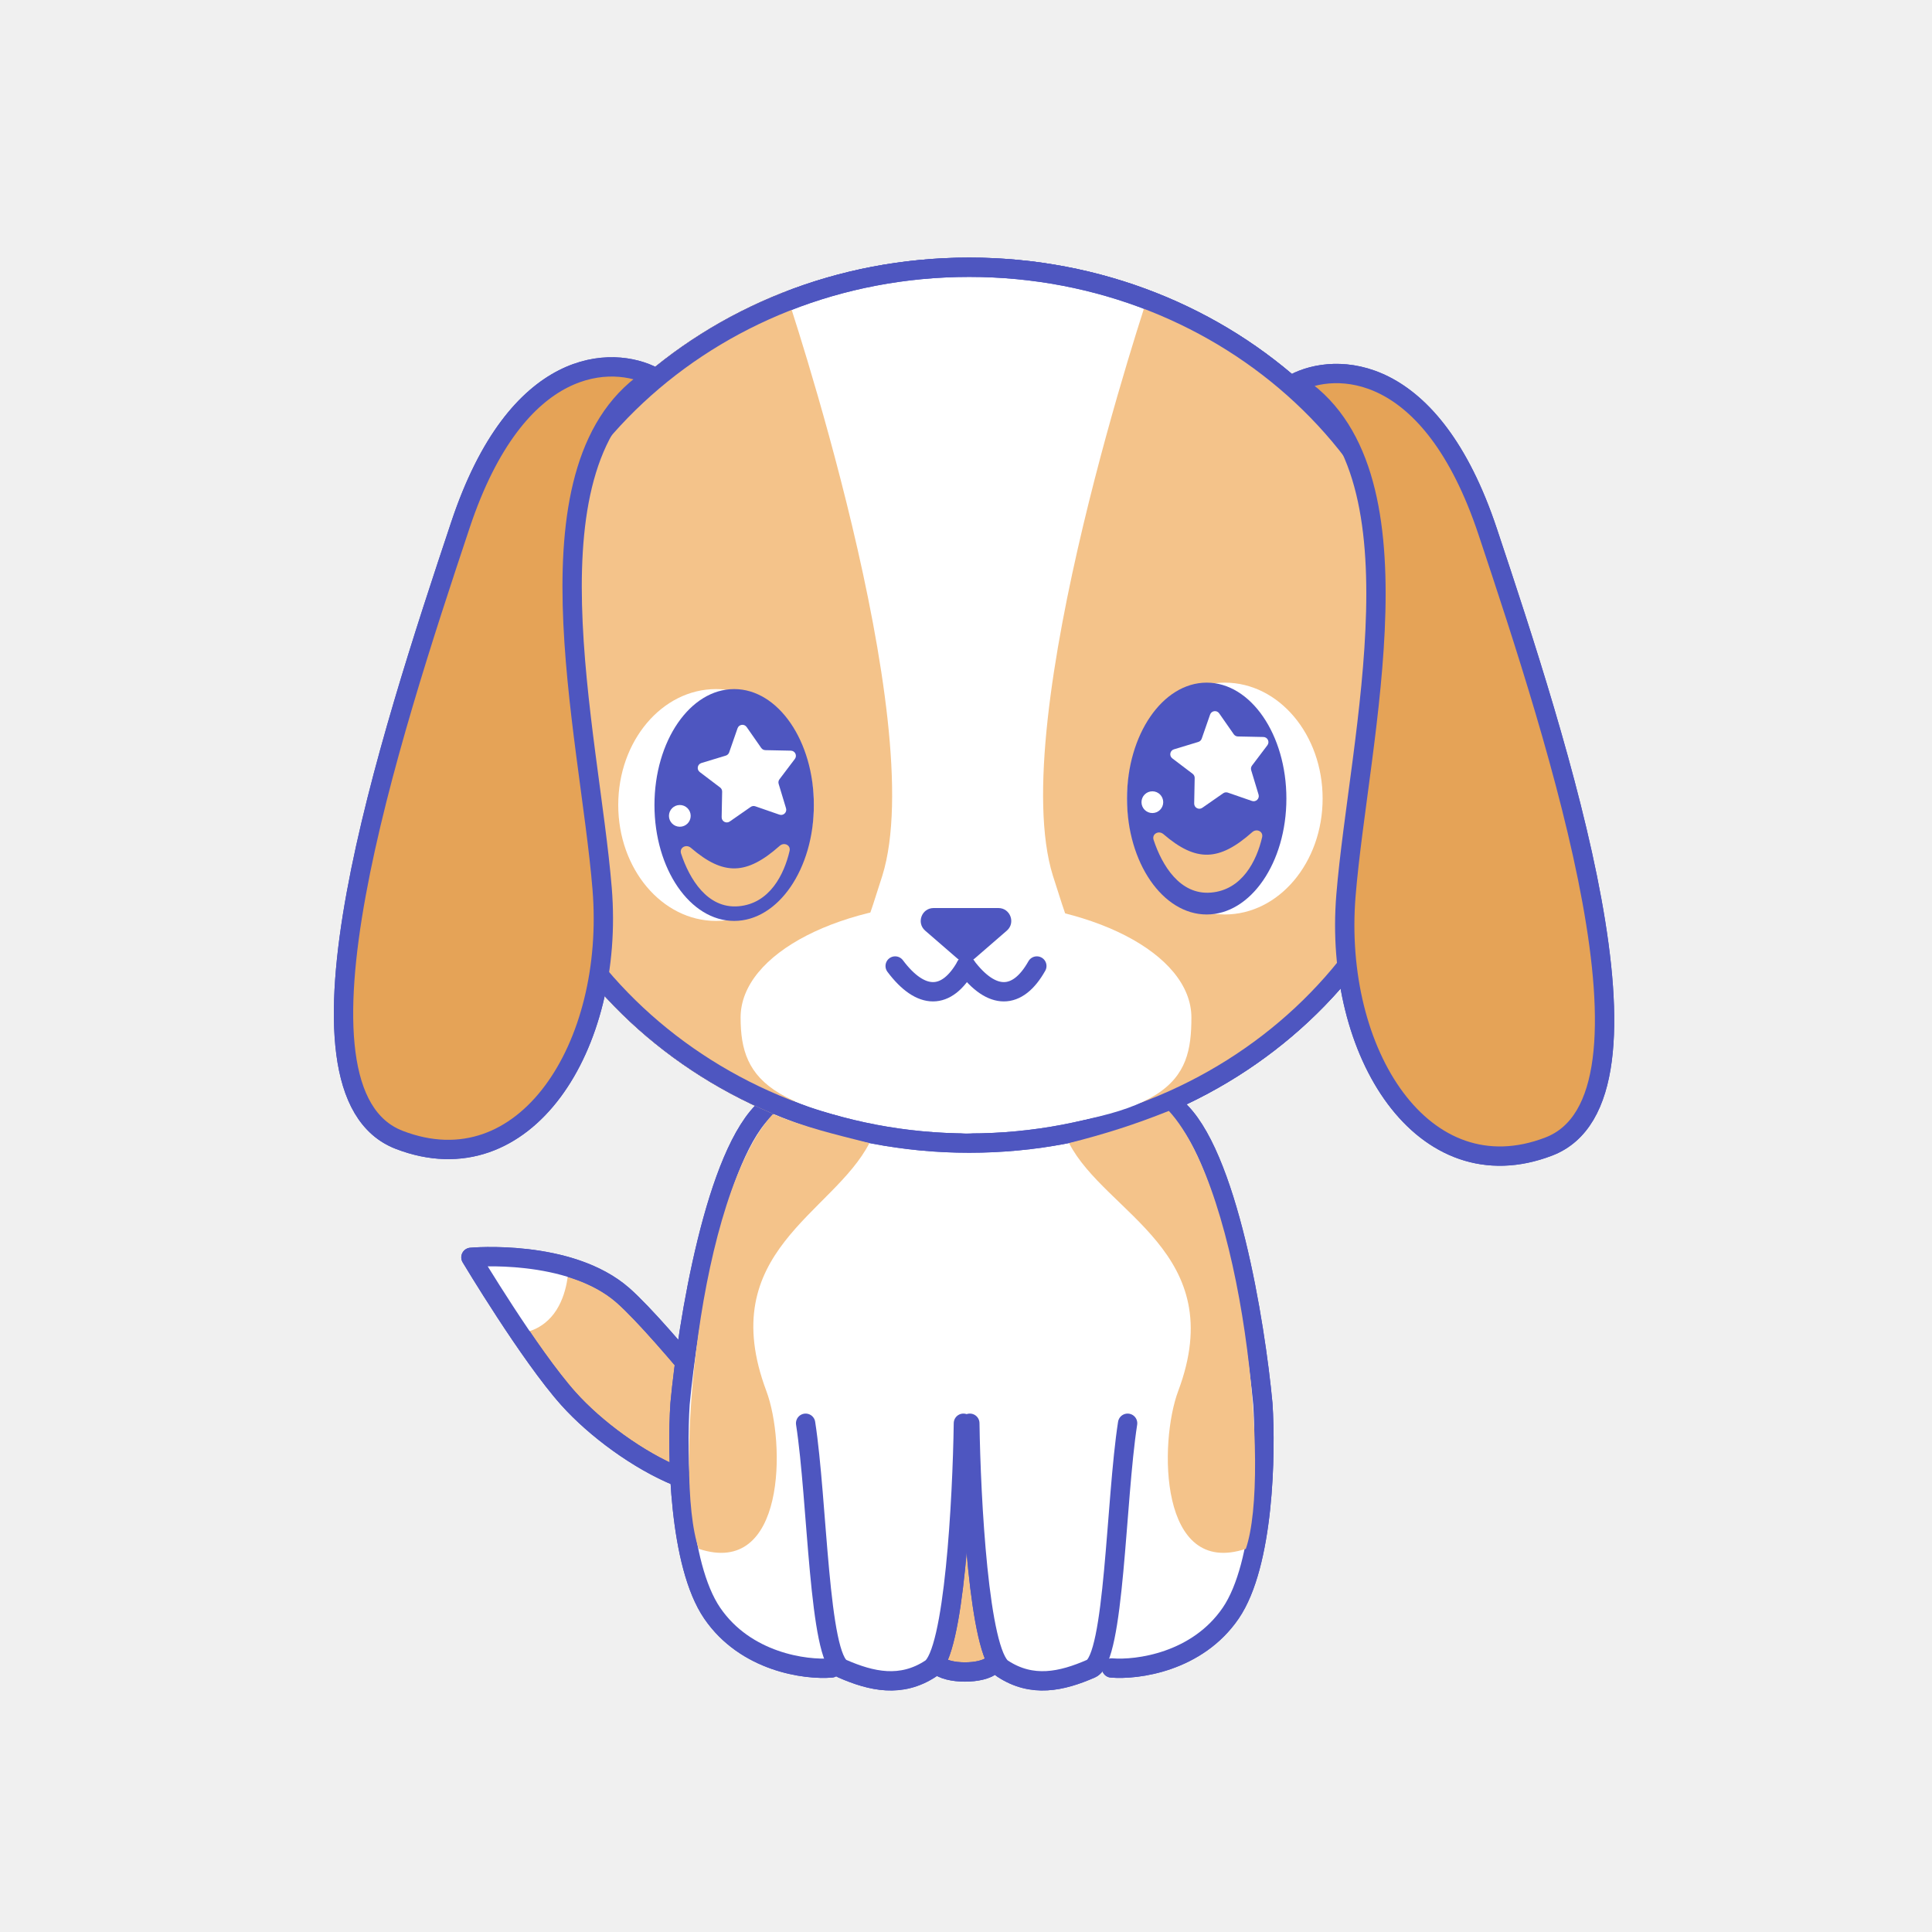
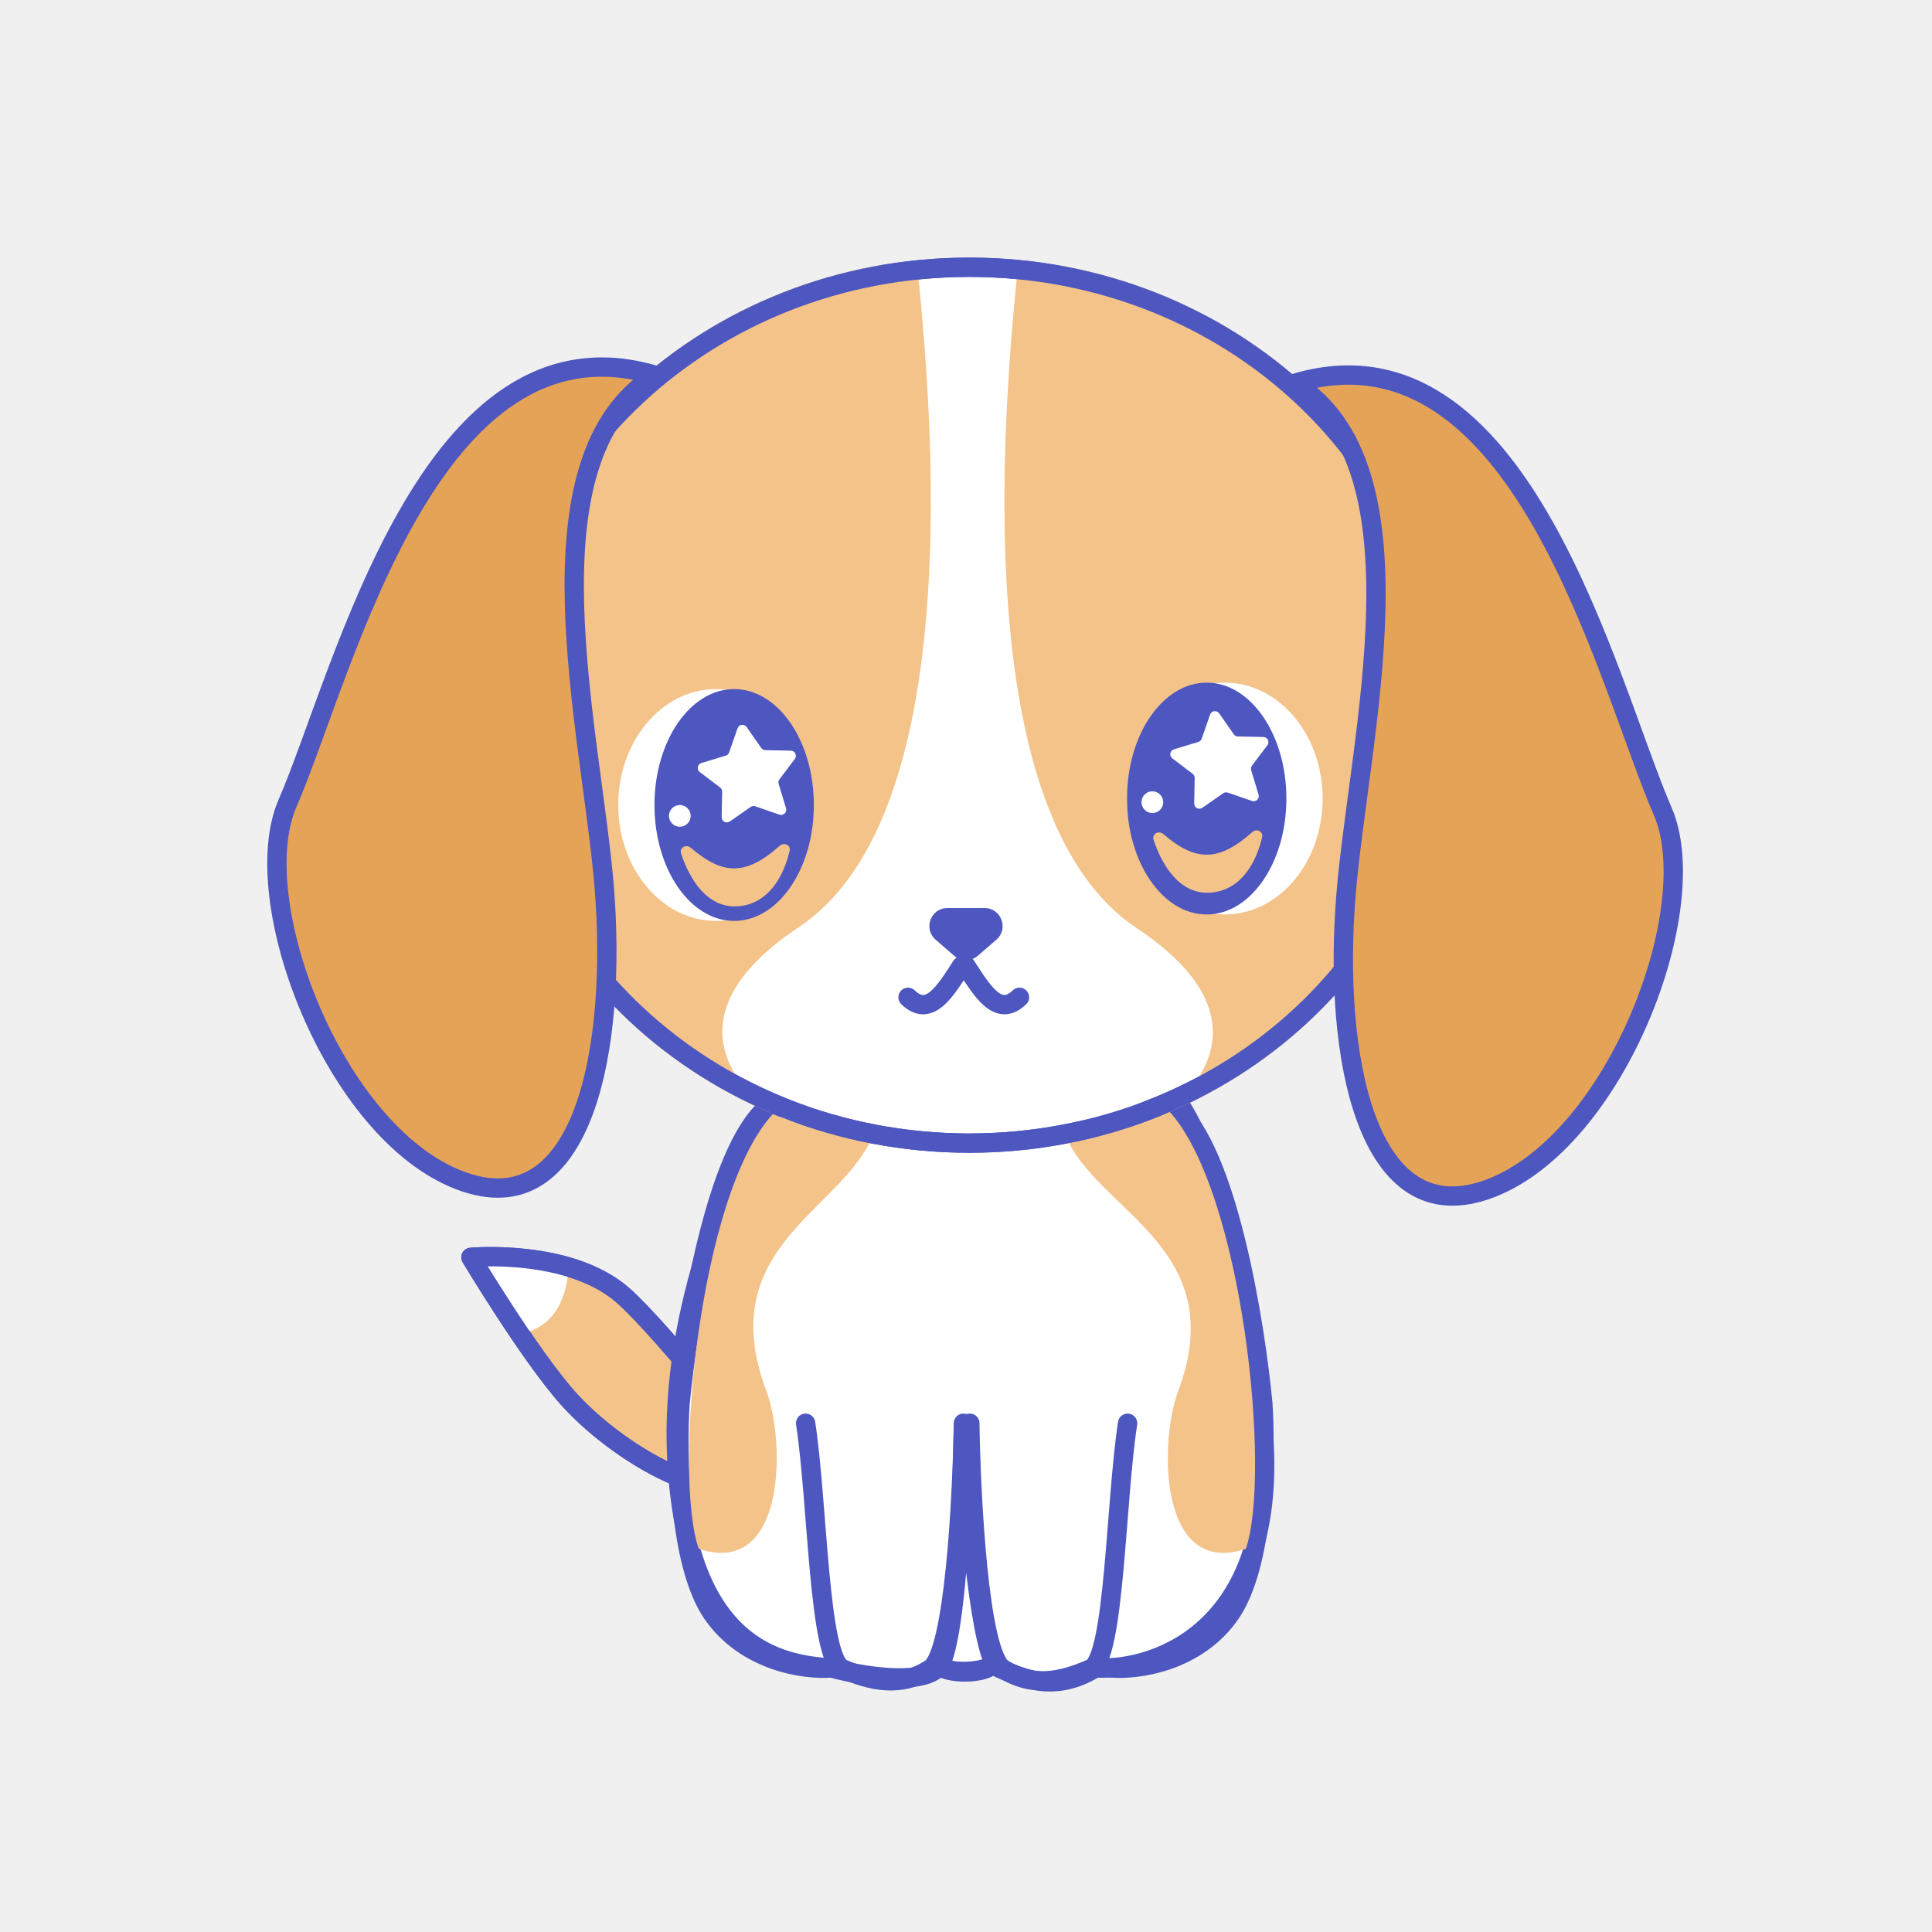
<svg xmlns="http://www.w3.org/2000/svg" width="300" height="300" viewBox="0 0 300 300" fill="none">
  <path d="M73.127 195.241C73.127 195.241 88.463 193.837 96.771 201.173C103.177 206.829 118.79 226.817 118.79 226.817C114.896 236.843 96.616 226.506 88.279 217.201C82.21 210.426 73.127 195.241 73.127 195.241Z" fill="#F4C38A" stroke="#4E56C0" stroke-width="3" stroke-linejoin="round" />
  <path d="M80.631 207C76.569 200.995 73.127 195.241 73.127 195.241C73.127 195.241 80.833 194.535 88.279 196.737C88.279 196.737 88.279 201 86 204C83.721 207 80.631 207 80.631 207Z" fill="white" />
  <path d="M73.127 195.241C73.127 195.241 88.463 193.837 96.771 201.173C103.177 206.829 118.79 226.817 118.79 226.817C114.896 236.843 96.616 226.506 88.279 217.201C82.21 210.426 73.127 195.241 73.127 195.241Z" stroke="#4E56C0" stroke-width="3" stroke-linejoin="round" />
-   <path d="M105.096 226.5C103.896 202.9 114.262 180.333 119.596 172L182.096 170C185.596 174.167 193.296 190.3 196.096 221.5C198.896 252.7 179.929 259.5 170.096 259C163.596 263 158.596 260.5 155.096 259C152.296 257.8 150.262 233.5 149.596 221.5C149.429 232.833 148.396 256.2 145.596 259C142.796 261.8 133.429 260.167 129.096 259C121.096 258.5 106.596 256 105.096 226.5Z" fill="#FFDFAD" />
-   <path d="M180.727 167H121.727C121.727 167 93.711 214.923 110.727 236.5C133.596 265.5 168.096 268 191.227 236.5C207.473 214.375 180.727 167 180.727 167Z" fill="#F4C38A" />
+   <path d="M105.096 226.5C103.896 202.9 114.262 180.333 119.596 172L182.096 170C185.596 174.167 193.296 190.3 196.096 221.5C198.896 252.7 179.929 259.5 170.096 259C163.596 263 158.596 260.5 155.096 259C152.296 257.8 150.262 233.5 149.596 221.5C149.429 232.833 148.396 256.2 145.596 259C142.796 261.8 133.429 260.167 129.096 259C121.096 258.5 106.596 256 105.096 226.5Z" fill="white" />
+   <path d="M105.096 226.5C103.896 202.9 114.262 180.333 119.596 172L182.096 170C185.596 174.167 193.296 190.3 196.096 221.5C198.896 252.7 179.929 259.5 170.096 259C163.596 263 158.596 260.5 155.096 259C152.296 257.8 150.262 233.5 149.596 221.5C149.434 232.503 148.455 254.849 145.836 258.704C145.757 258.819 145.677 258.918 145.596 259C142.796 261.8 133.429 260.167 129.096 259C121.096 258.5 106.596 256 105.096 226.5Z" fill="white" />
+   <path d="M154.452 258.309C151.986 254.067 150.21 232.56 149.596 221.5C149.434 232.503 148.455 254.849 145.836 258.704C147.61 259.997 153.023 259.738 154.452 258.309Z" fill="white" />
+   <path d="M149.596 221.5C150.262 233.5 152.296 257.8 155.096 259C158.596 260.5 163.596 263 170.096 259C179.929 259.5 198.896 252.7 196.096 221.5C193.296 190.3 185.596 174.167 182.096 170L119.596 172C114.262 180.333 103.896 202.9 105.096 226.5C106.596 256 121.096 258.5 129.096 259C133.429 260.167 142.796 261.8 145.596 259C145.677 258.918 145.757 258.819 145.836 258.704M149.596 221.5C149.434 232.503 148.455 254.849 145.836 258.704M149.596 221.5C150.21 232.56 151.986 254.067 154.452 258.309C153.023 259.738 147.61 259.997 145.836 258.704" stroke="#4E56C0" stroke-width="3" stroke-linecap="round" />
  <path d="M125.096 221C126.961 233.032 127.108 257.497 130.771 259.102C135.35 261.107 139.929 262.11 144.508 259.102C148.171 256.695 149.426 232.698 149.596 221" stroke="#4E56C0" stroke-width="3" stroke-linecap="round" />
  <path d="M175.096 221C173.23 233.032 173.084 257.497 169.42 259.102C164.841 261.107 160.262 262.11 155.684 259.102C152.02 256.695 150.765 232.698 150.596 221" stroke="#4E56C0" stroke-width="3" stroke-linecap="round" />
  <path d="M129.096 259C125.096 259.333 115.796 258.1 110.596 250.5C105.396 242.9 105.096 225.667 105.596 218C106.762 205.5 111.096 178.8 119.096 172" stroke="#4E56C0" stroke-width="3" stroke-linecap="round" />
  <path d="M172.596 259C176.596 259.333 185.896 258.1 191.096 250.5C196.296 242.9 196.596 225.667 196.096 218C194.929 205.5 190.596 178.8 182.596 172" stroke="#4E56C0" stroke-width="3" stroke-linecap="round" />
  <path d="M145.596 258.5C147.096 260 152.596 260 154.096 258.5" stroke="#4E56C0" stroke-width="3" stroke-linecap="round" />
-   <path d="M150.5 41.5C190.917 41.5 223.5 72.041 223.5 109.5C223.5 146.959 190.917 177.5 150.5 177.5C110.083 177.5 77.5 146.959 77.5 109.5C77.5 72.041 110.083 41.5 150.5 41.5Z" fill="#FFE0AD" stroke="#4E56C0" stroke-width="3" />
-   <ellipse cx="111.188" cy="125" rx="15.188" ry="18" fill="white" />
-   <ellipse cx="114" cy="125" rx="12.375" ry="18" fill="#4E56C0" />
-   <path d="M114.526 113.087C114.74 112.47 115.564 112.356 115.937 112.892L118.203 116.14C118.35 116.35 118.587 116.477 118.843 116.482L122.803 116.564C123.456 116.577 123.819 117.325 123.425 117.846L121.036 121.005C120.881 121.209 120.834 121.474 120.908 121.719L122.054 125.51C122.243 126.135 121.644 126.711 121.027 126.498L117.284 125.202C117.043 125.118 116.776 125.155 116.566 125.301L113.314 127.563C112.778 127.936 112.045 127.544 112.058 126.891L112.134 122.931C112.139 122.675 112.021 122.433 111.817 122.278L108.661 119.885C108.141 119.49 108.287 118.672 108.912 118.482L112.702 117.331C112.946 117.256 113.141 117.069 113.225 116.828L114.526 113.087Z" fill="white" />
-   <path d="M114.643 140.727C109.832 141.116 107.053 136.477 105.756 132.541C105.452 131.616 106.547 131.019 107.286 131.654C112.356 136.01 115.933 135.903 121.072 131.34C121.763 130.727 122.814 131.231 122.606 132.131C121.766 135.774 119.511 140.333 114.643 140.727Z" fill="#FBBD76" />
-   <circle cx="105.562" cy="126.688" r="1.688" fill="white" />
-   <ellipse cx="190.188" cy="124" rx="15.188" ry="18" fill="white" />
-   <ellipse cx="187.375" cy="124" rx="12.375" ry="18" fill="#4E56C0" />
-   <path d="M187.901 110.962C188.115 110.345 188.939 110.231 189.312 110.767L191.578 114.015C191.725 114.225 191.962 114.352 192.218 114.357L196.178 114.439C196.831 114.452 197.194 115.2 196.8 115.721L194.411 118.88C194.256 119.084 194.209 119.349 194.283 119.594L195.429 123.385C195.618 124.01 195.019 124.586 194.402 124.373L190.659 123.077C190.418 122.993 190.151 123.03 189.941 123.176L186.689 125.438C186.153 125.811 185.42 125.419 185.433 124.766L185.509 120.806C185.514 120.55 185.396 120.308 185.192 120.153L182.036 117.76C181.516 117.365 181.662 116.547 182.287 116.357L186.077 115.206C186.321 115.131 186.516 114.944 186.6 114.703L187.901 110.962Z" fill="white" />
-   <path d="M188.018 138.602C183.207 138.991 180.428 134.352 179.131 130.416C178.827 129.491 179.922 128.894 180.661 129.529C185.731 133.885 189.308 133.778 194.447 129.215C195.138 128.602 196.189 129.106 195.981 130.006C195.141 133.649 192.886 138.208 188.018 138.602Z" fill="#FBBD76" />
-   <circle cx="178.938" cy="124.562" r="1.688" fill="white" />
-   <path d="M71.5 81.5C80.3 55.1 95.167 55.167 101.5 58.5C80.5 71.5 91.5 113.5 93.5 138C95.5 162.5 81.5 184.5 62 177C42.5 169.5 60.5 114.5 71.5 81.5Z" fill="#FBBD76" stroke="#4E56C0" stroke-width="3" />
-   <path d="M231 82.53C222.2 56.13 207.333 56.197 201 59.53C222 72.53 211 114.53 209 139.03C207 163.53 221 185.53 240.5 178.03C260 170.53 242 115.53 231 82.53Z" fill="#FBBD76" stroke="#4E56C0" stroke-width="3" />
-   <path d="M151.309 148.866C150.558 149.517 149.442 149.517 148.691 148.866L143.663 144.512C142.263 143.3 143.12 141 144.972 141L155.028 141C156.88 141 157.737 143.3 156.337 144.512L151.309 148.866Z" fill="#4E56C0" />
-   <path d="M139 150C143 155.333 147 155.333 150 150" stroke="#4E56C0" stroke-width="3" stroke-linecap="round" />
-   <path d="M150 150C154 155.333 158 155.333 161 150" stroke="#4E56C0" stroke-width="3" stroke-linecap="round" />
-   <path d="M105.096 226.5C103.896 202.9 114.262 180.333 119.596 172L182.096 170C185.596 174.167 193.296 190.3 196.096 221.5C198.896 252.7 179.929 259.5 170.096 259C163.596 263 158.596 260.5 155.096 259C152.296 257.8 150.262 233.5 149.596 221.5C149.429 232.833 148.396 256.2 145.596 259C142.796 261.8 133.429 260.167 129.096 259C121.096 258.5 106.596 256 105.096 226.5Z" fill="white" />
-   <path d="M105.096 226.5C103.896 202.9 114.262 180.333 119.596 172L182.096 170C185.596 174.167 193.296 190.3 196.096 221.5C198.896 252.7 179.929 259.5 170.096 259C163.596 263 158.596 260.5 155.096 259C152.296 257.8 150.262 233.5 149.596 221.5C149.429 232.833 148.396 256.2 145.596 259C142.796 261.8 133.429 260.167 129.096 259C121.096 258.5 106.596 256 105.096 226.5Z" fill="white" />
-   <path d="M125.096 221C126.961 233.032 127.108 257.497 130.771 259.102C135.35 261.107 139.929 262.11 144.508 259.102C148.171 256.695 149.426 232.698 149.596 221" stroke="#4E56C0" stroke-width="3" stroke-linecap="round" />
-   <path d="M175.096 221C173.23 233.032 173.084 257.497 169.42 259.102C164.841 261.107 160.262 262.11 155.684 259.102C152.02 256.695 150.765 232.698 150.596 221" stroke="#4E56C0" stroke-width="3" stroke-linecap="round" />
-   <path d="M129.096 259C125.096 259.333 115.796 258.1 110.596 250.5C105.396 242.9 105.096 225.667 105.596 218C106.762 205.5 111.096 178.8 119.096 172" stroke="#4E56C0" stroke-width="3" stroke-linecap="round" />
-   <path d="M172.596 259C176.596 259.333 185.896 258.1 191.096 250.5C196.296 242.9 196.596 225.667 196.096 218C194.929 205.5 190.596 178.8 182.596 172" stroke="#4E56C0" stroke-width="3" stroke-linecap="round" />
-   <path d="M145.596 258.5C147.096 260 152.596 260 154.096 258.5" stroke="#4E56C0" stroke-width="3" stroke-linecap="round" />
+   <path d="M119 216C110.907 194.419 129.333 188.5 135 177.5C129.367 176.072 125.291 175.115 120 173C108.5 185.5 104.5 229 108.5 240.5C122 245 122 224 119 216Z" fill="#F4C38A" />
+   <path d="M182.95 216C191.043 194.419 171.667 188.5 166 177.5C171.633 176.072 176.209 174.615 181.5 172.5C193 185 197.45 229 193.45 240.5C179.95 245 179.95 224 182.95 216Z" fill="#F4C38A" />
  <path d="M150.5 41.5C190.917 41.5 223.5 72.041 223.5 109.5C223.5 146.959 190.917 177.5 150.5 177.5C110.083 177.5 77.5 146.959 77.5 109.5C77.5 72.041 110.083 41.5 150.5 41.5Z" fill="white" stroke="#4E56C0" stroke-width="3" />
-   <path d="M122 45.267C94.996 55.706 76 80.534 76 109.5C76 138.466 94.996 163.294 122 173.733C122 173.733 129.5 160 137 136C144.5 112 122 45.267 122 45.267Z" fill="#F4C38A" />
-   <path d="M178.5 45.267C205.504 55.706 224.5 80.534 224.5 109.5C224.5 138.466 205.504 163.294 178.5 173.733C178.5 173.733 171 160 163.5 136C156 112 178.5 45.267 178.5 45.267Z" fill="#F4C38A" />
+   <mask id="mask0_2471_144" style="mask-type:alpha" maskUnits="userSpaceOnUse" x="76" y="40" width="149" height="139">
+     <path d="M150.5 41.5C190.917 41.5 223.5 72.041 223.5 109.5C223.5 146.959 190.917 177.5 150.5 177.5C110.083 177.5 77.5 146.959 77.5 109.5C77.5 72.041 110.083 41.5 150.5 41.5Z" fill="white" stroke="#4E56C0" stroke-width="3" />
+   </mask>
+   <g mask="url(#mask0_2471_144)">
+     <path d="M142.5 42C90 33 75 80.534 75 109.5C75 138.467 93.996 163.294 121 173.733C121 173.733 99.269 160.45 124 144C148.731 127.55 145.5 71 142.5 42Z" fill="#F4C38A" />
+     <path d="M158 42.116C210.5 33.116 225.5 80.649 225.5 109.616C225.5 138.582 206.504 163.41 179.5 173.849C179.5 173.849 201.231 160.565 176.5 144.116C151.769 127.666 155 71.116 158 42.116Z" fill="#F4C38A" />
+     <path d="M185 158C185 167.941 182 174 150 176C119.5 173.5 115 167.941 115 158C115 148.059 130.67 140 150 140C169.33 140 185 148.059 185 158Z" fill="white" />
+   </g>
  <path d="M150.5 41.5C190.917 41.5 223.5 72.041 223.5 109.5C223.5 146.959 190.917 177.5 150.5 177.5C110.083 177.5 77.5 146.959 77.5 109.5C77.5 72.041 110.083 41.5 150.5 41.5Z" stroke="#4E56C0" stroke-width="3" />
+   <path d="M44.635 124.761C53.423 104.481 66.635 47.761 101.826 58.291C80.826 71.291 91.826 113.292 93.826 137.792C95.826 162.292 90.826 190.761 71.326 183.261C51.826 175.761 38.135 139.761 44.635 124.761Z" fill="#E5A357" stroke="#4E56C0" stroke-width="3" />
+   <path d="M258.191 126C249.403 105.72 236.191 49 201 59.53C222 72.53 211 114.53 209 139.03C207 163.53 212 192 231.5 184.5C251 177 264.691 141 258.191 126Z" fill="#E5A357" stroke="#4E56C0" stroke-width="3" />
  <ellipse cx="111.188" cy="125" rx="15.188" ry="18" fill="white" />
  <ellipse cx="114" cy="125" rx="12.375" ry="18" fill="#4E56C0" />
  <path d="M114.526 113.087C114.74 112.47 115.564 112.356 115.937 112.892L118.203 116.14C118.35 116.35 118.587 116.477 118.843 116.482L122.803 116.564C123.456 116.577 123.819 117.325 123.425 117.846L121.036 121.005C120.881 121.209 120.834 121.474 120.908 121.719L122.054 125.51C122.243 126.135 121.644 126.711 121.027 126.498L117.284 125.202C117.043 125.118 116.776 125.155 116.566 125.301L113.314 127.563C112.778 127.936 112.045 127.544 112.058 126.891L112.134 122.931C112.139 122.675 112.021 122.433 111.817 122.278L108.661 119.885C108.141 119.49 108.287 118.672 108.912 118.482L112.702 117.331C112.946 117.256 113.141 117.069 113.225 116.828L114.526 113.087Z" fill="white" />
  <path d="M114.643 140.727C109.832 141.116 107.053 136.477 105.756 132.541C105.452 131.616 106.547 131.019 107.286 131.654C112.356 136.01 115.933 135.903 121.072 131.34C121.763 130.727 122.814 131.231 122.606 132.131C121.766 135.774 119.511 140.333 114.643 140.727Z" fill="#F4C38A" />
  <circle cx="105.562" cy="126.688" r="1.688" fill="white" />
  <ellipse cx="190.188" cy="124" rx="15.188" ry="18" fill="white" />
  <ellipse cx="187.375" cy="124" rx="12.375" ry="18" fill="#4E56C0" />
  <path d="M187.901 110.962C188.115 110.345 188.939 110.231 189.312 110.767L191.578 114.015C191.725 114.225 191.962 114.352 192.218 114.357L196.178 114.439C196.831 114.452 197.194 115.2 196.8 115.721L194.411 118.88C194.256 119.084 194.209 119.349 194.283 119.594L195.429 123.385C195.618 124.01 195.019 124.586 194.402 124.373L190.659 123.077C190.418 122.993 190.151 123.03 189.941 123.176L186.689 125.438C186.153 125.811 185.42 125.419 185.433 124.766L185.509 120.806C185.514 120.55 185.396 120.308 185.192 120.153L182.036 117.76C181.516 117.365 181.662 116.547 182.287 116.357L186.077 115.206C186.321 115.131 186.516 114.944 186.6 114.703L187.901 110.962Z" fill="white" />
  <path d="M188.018 138.602C183.207 138.991 180.428 134.352 179.131 130.416C178.827 129.491 179.922 128.894 180.661 129.529C185.731 133.885 189.308 133.778 194.447 129.215C195.138 128.602 196.189 129.106 195.981 130.006C195.141 133.649 192.886 138.208 188.018 138.602Z" fill="#F4C38A" />
  <circle cx="178.938" cy="124.562" r="1.688" fill="white" />
-   <path d="M185 158C185 167.941 182 174 150 176C119.5 173.5 115 167.941 115 158C115 148.059 130.67 140 150 140C169.33 140 185 148.059 185 158Z" fill="white" />
-   <path d="M71.5 81.5C80.3 55.1 95.167 55.167 101.5 58.5C80.5 71.5 91.5 113.5 93.5 138C95.5 162.5 81.5 184.5 62 177C42.5 169.5 60.5 114.5 71.5 81.5Z" fill="#E5A357" stroke="#4E56C0" stroke-width="3" />
-   <path d="M231 82.53C222.2 56.13 207.333 56.197 201 59.53C222 72.53 211 114.53 209 139.03C207 163.53 221 185.53 240.5 178.03C260 170.53 242 115.53 231 82.53Z" fill="#E5A357" stroke="#4E56C0" stroke-width="3" />
-   <path d="M151.309 148.866C150.558 149.517 149.442 149.517 148.691 148.866L143.663 144.512C142.263 143.3 143.12 141 144.972 141L155.028 141C156.88 141 157.737 143.3 156.337 144.512L151.309 148.866Z" fill="#4E56C0" />
-   <path d="M139 150C143 155.333 147 155.333 150 150" stroke="#4E56C0" stroke-width="3" stroke-linecap="round" />
-   <path d="M150 150C154 155.333 158 155.333 161 150" stroke="#4E56C0" stroke-width="3" stroke-linecap="round" />
-   <path d="M119 216C110.907 194.419 129.333 188.5 135 177.5C129.367 176.072 125.291 175.115 120 173C108.5 185.5 104.5 229 108.5 240.5C122 245 122 224 119 216Z" fill="#F4C38A" />
-   <path d="M182.95 216C191.043 194.419 171.667 188.5 166 177.5C171.633 176.072 176.209 174.615 181.5 172.5C193 185 197.45 229 193.45 240.5C179.95 245 179.95 224 182.95 216Z" fill="#F4C38A" />
+   <path d="M151.833 148.413C150.781 149.324 149.219 149.324 148.167 148.413L145.285 145.917C143.325 144.219 144.525 141 147.118 141L152.882 141C155.475 141 156.675 144.219 154.715 145.917L151.833 148.413Z" fill="#4E56C0" />
+   <path d="M141 154.861C144.371 158.132 146.889 153.685 149.308 150" stroke="#4E56C0" stroke-width="3" stroke-linecap="round" />
+   <path d="M158.308 154.861C154.936 158.132 152.418 153.685 150 150" stroke="#4E56C0" stroke-width="3" stroke-linecap="round" />
</svg>
